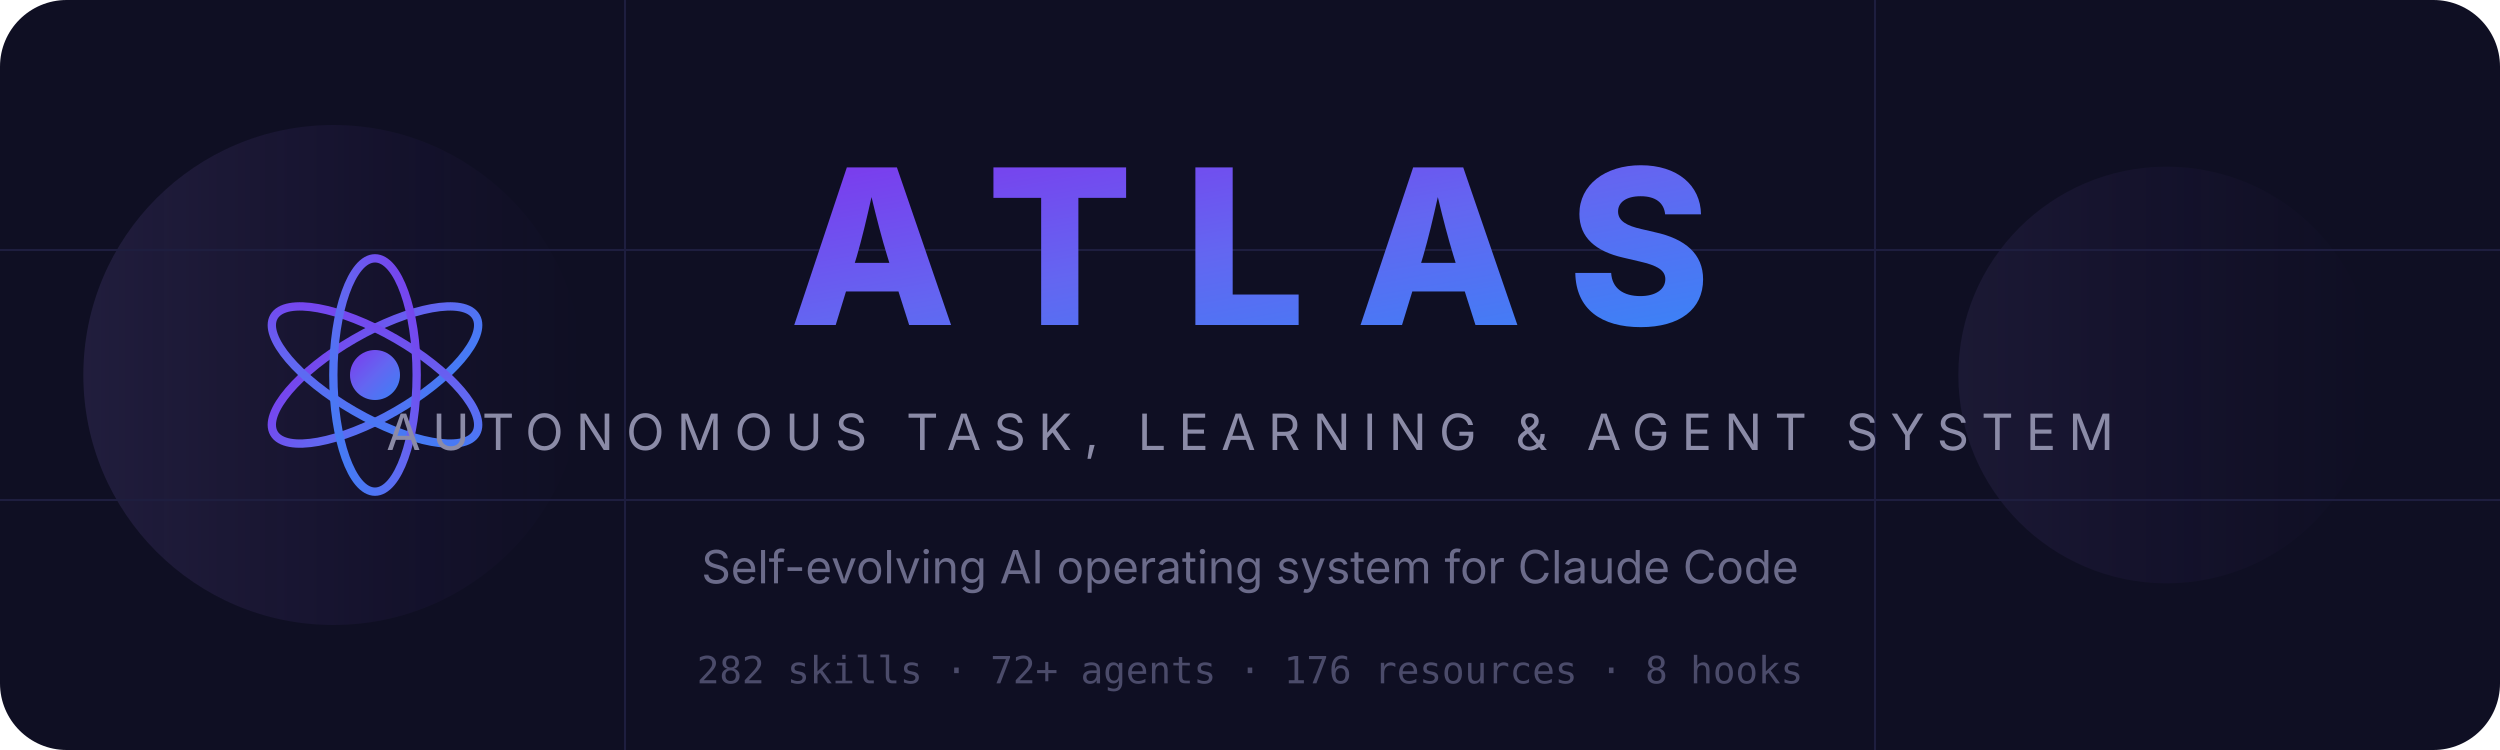
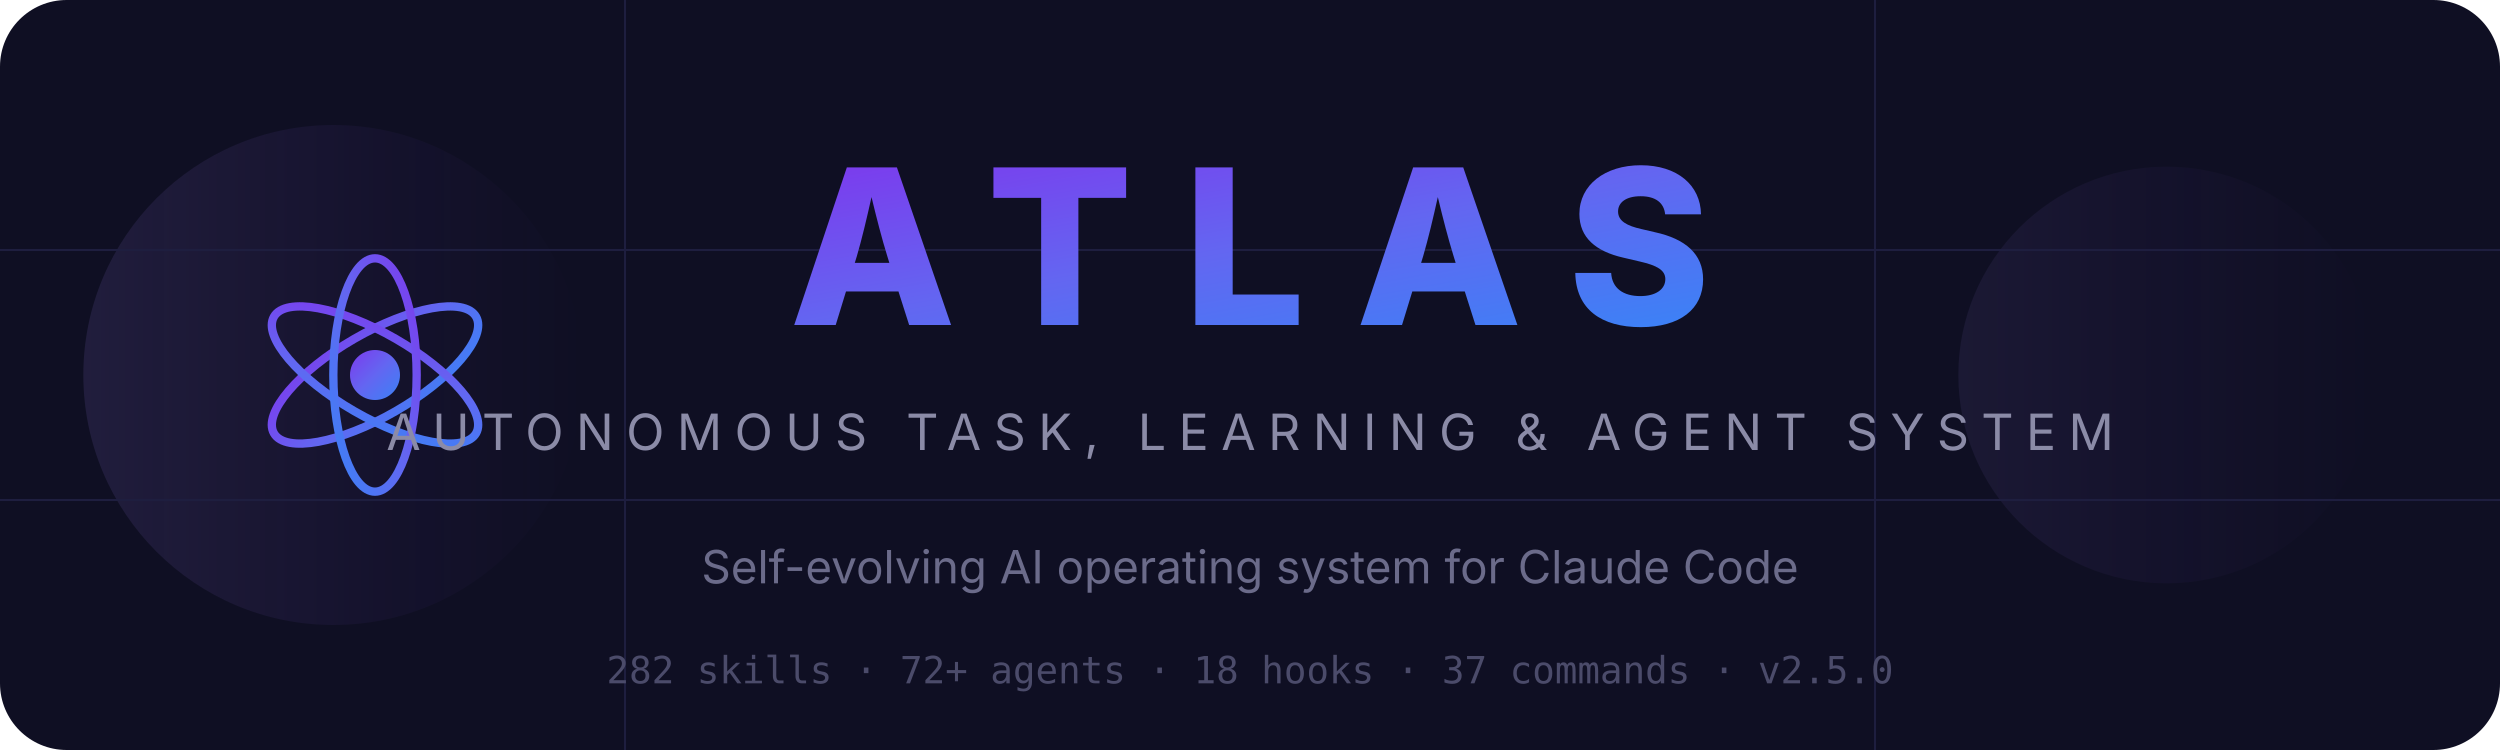
<svg xmlns="http://www.w3.org/2000/svg" viewBox="0 0 600 180" fill="none">
  <defs>
    <linearGradient id="grad-dark" x1="0%" y1="0%" x2="100%" y2="100%">
      <stop offset="0%" style="stop-color:#7c3aed;stop-opacity:1" />
      <stop offset="50%" style="stop-color:#6366f1;stop-opacity:1" />
      <stop offset="100%" style="stop-color:#3b82f6;stop-opacity:1" />
    </linearGradient>
    <linearGradient id="orb-grad" cx="50%" cy="40%" r="50%">
      <stop offset="0%" style="stop-color:#a78bfa;stop-opacity:0.4" />
      <stop offset="100%" style="stop-color:#7c3aed;stop-opacity:0" />
    </linearGradient>
  </defs>
  <rect width="600" height="180" rx="16" fill="#0f0f23" />
  <circle cx="80" cy="90" r="60" fill="url(#orb-grad)" opacity="0.3" />
  <circle cx="520" cy="90" r="50" fill="url(#orb-grad)" opacity="0.2" />
  <line x1="0" y1="60" x2="600" y2="60" stroke="#1e1e3f" stroke-width="0.5" />
  <line x1="0" y1="120" x2="600" y2="120" stroke="#1e1e3f" stroke-width="0.5" />
  <line x1="150" y1="0" x2="150" y2="180" stroke="#1e1e3f" stroke-width="0.5" />
  <line x1="450" y1="0" x2="450" y2="180" stroke="#1e1e3f" stroke-width="0.5" />
  <g transform="translate(90, 90)">
    <ellipse cx="0" cy="0" rx="28" ry="10" fill="none" stroke="url(#grad-dark)" stroke-width="2" transform="rotate(-30)" />
    <ellipse cx="0" cy="0" rx="28" ry="10" fill="none" stroke="url(#grad-dark)" stroke-width="2" transform="rotate(30)" />
    <ellipse cx="0" cy="0" rx="28" ry="10" fill="none" stroke="url(#grad-dark)" stroke-width="2" transform="rotate(90)" />
    <circle cx="0" cy="0" r="6" fill="url(#grad-dark)" />
  </g>
  <text x="300" y="78" text-anchor="middle" font-family="system-ui, -apple-system, 'Segoe UI', sans-serif" font-size="52" font-weight="800" letter-spacing="12" fill="url(#grad-dark)">ATLAS</text>
  <text x="300" y="108" text-anchor="middle" font-family="system-ui, -apple-system, 'Segoe UI', sans-serif" font-size="12" font-weight="400" letter-spacing="3" fill="#8b8ba7">AUTONOMOUS TASK, LEARNING &amp; AGENT SYSTEM</text>
  <text x="300" y="140" text-anchor="middle" font-family="system-ui, -apple-system, 'Segoe UI', sans-serif" font-size="11" fill="#6b6b8a">Self-evolving AI operating system for Claude Code</text>
-   <text x="300" y="164" text-anchor="middle" font-family="ui-monospace, 'Cascadia Code', Menlo, monospace" font-size="9" fill="#4b4b6a">282 skills  ·  72+ agents  ·  176 resources  ·  8 hooks</text>
+   <text x="300" y="164" text-anchor="middle" font-family="ui-monospace, 'Cascadia Code', Menlo, monospace" font-size="9" fill="#4b4b6a">282 skills  ·  72+ agents  ·  18 hooks  ·  37 commands  ·  v2.5.0</text>
</svg>
